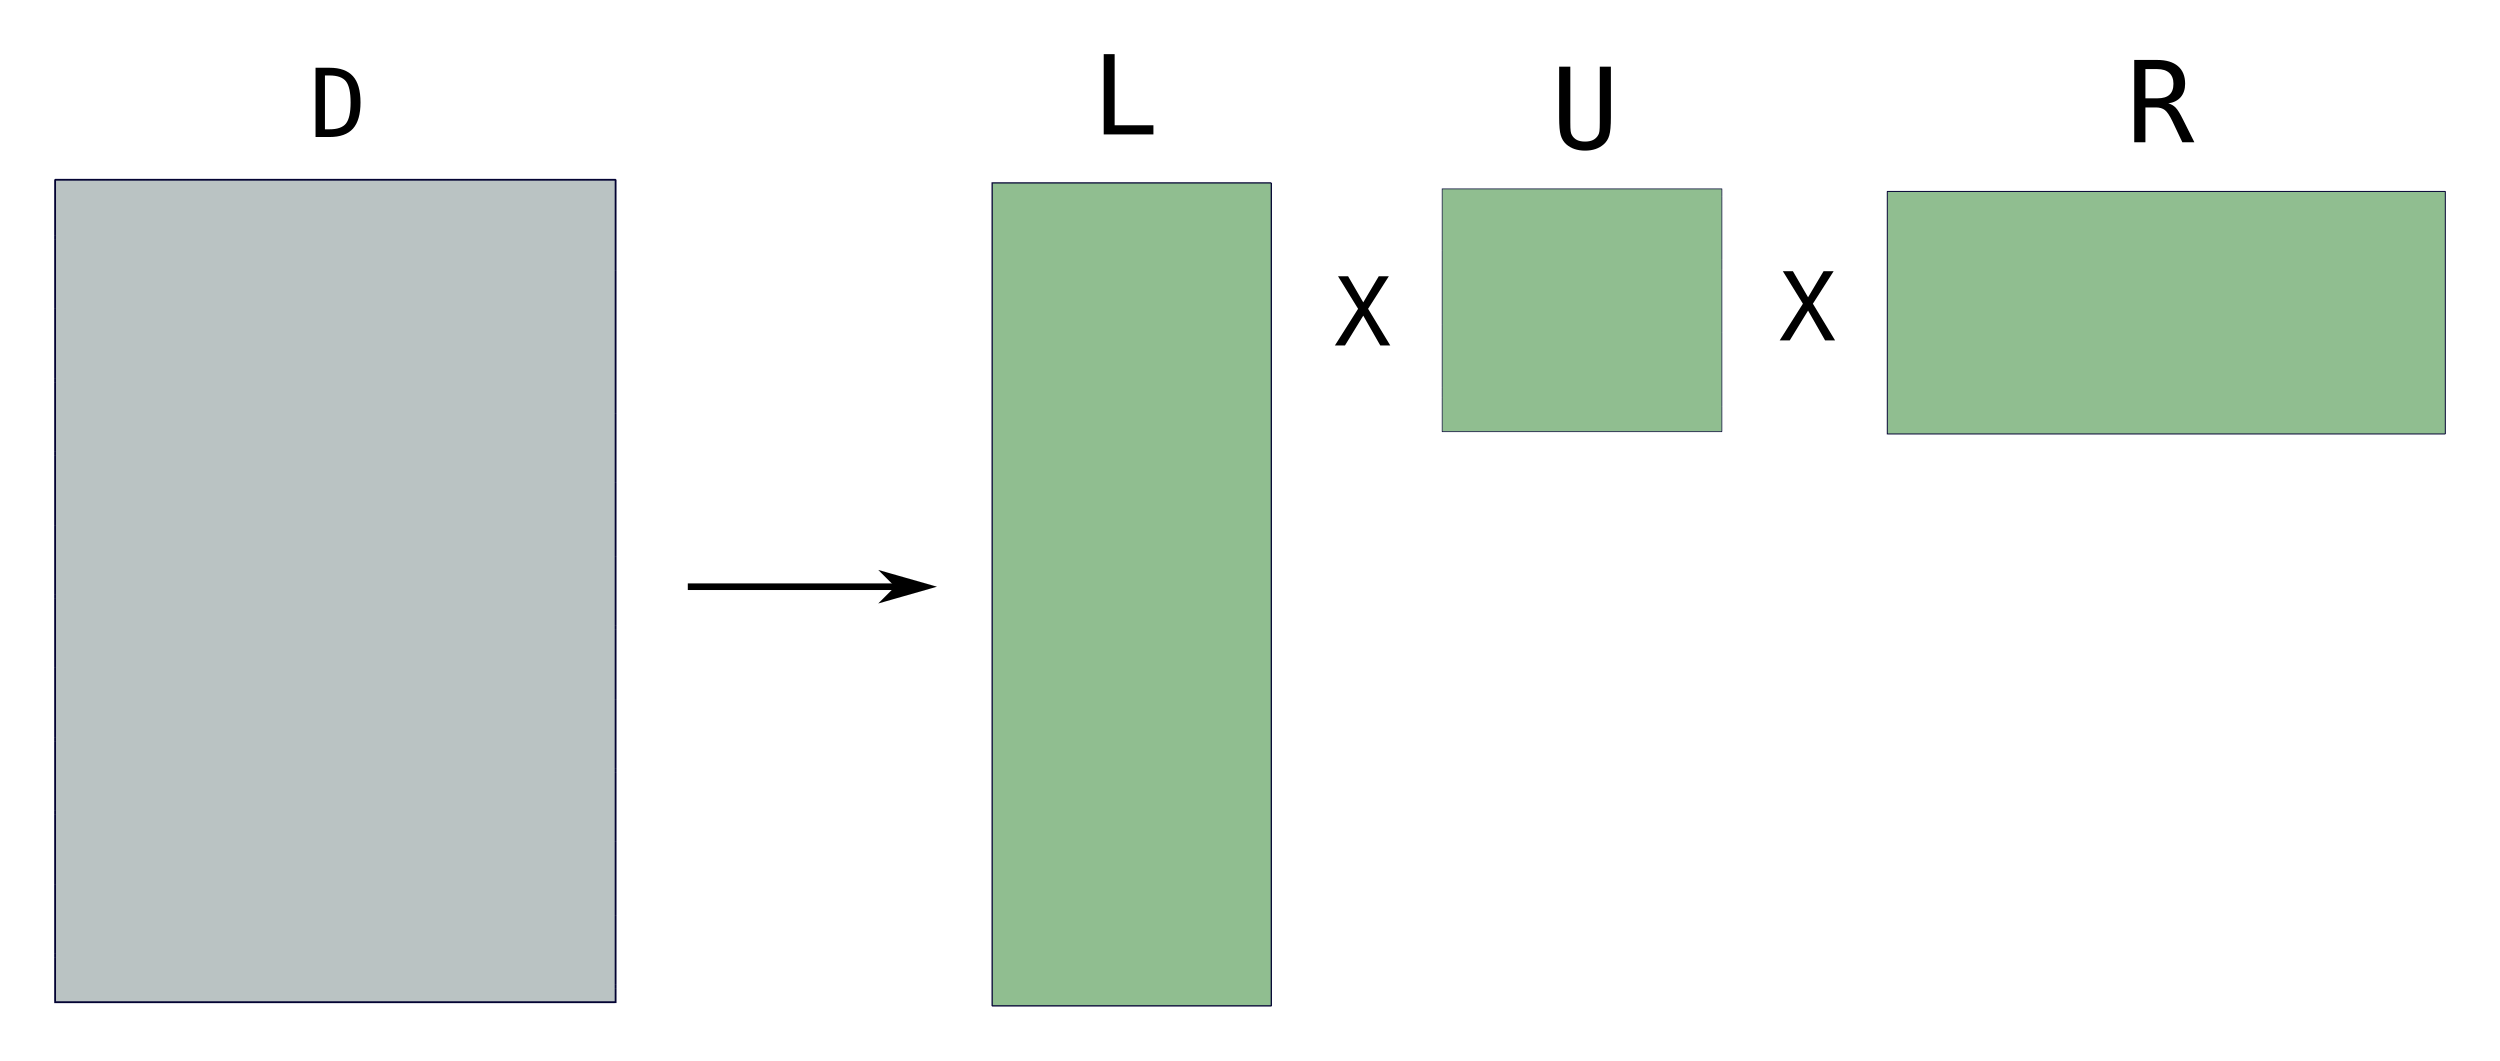
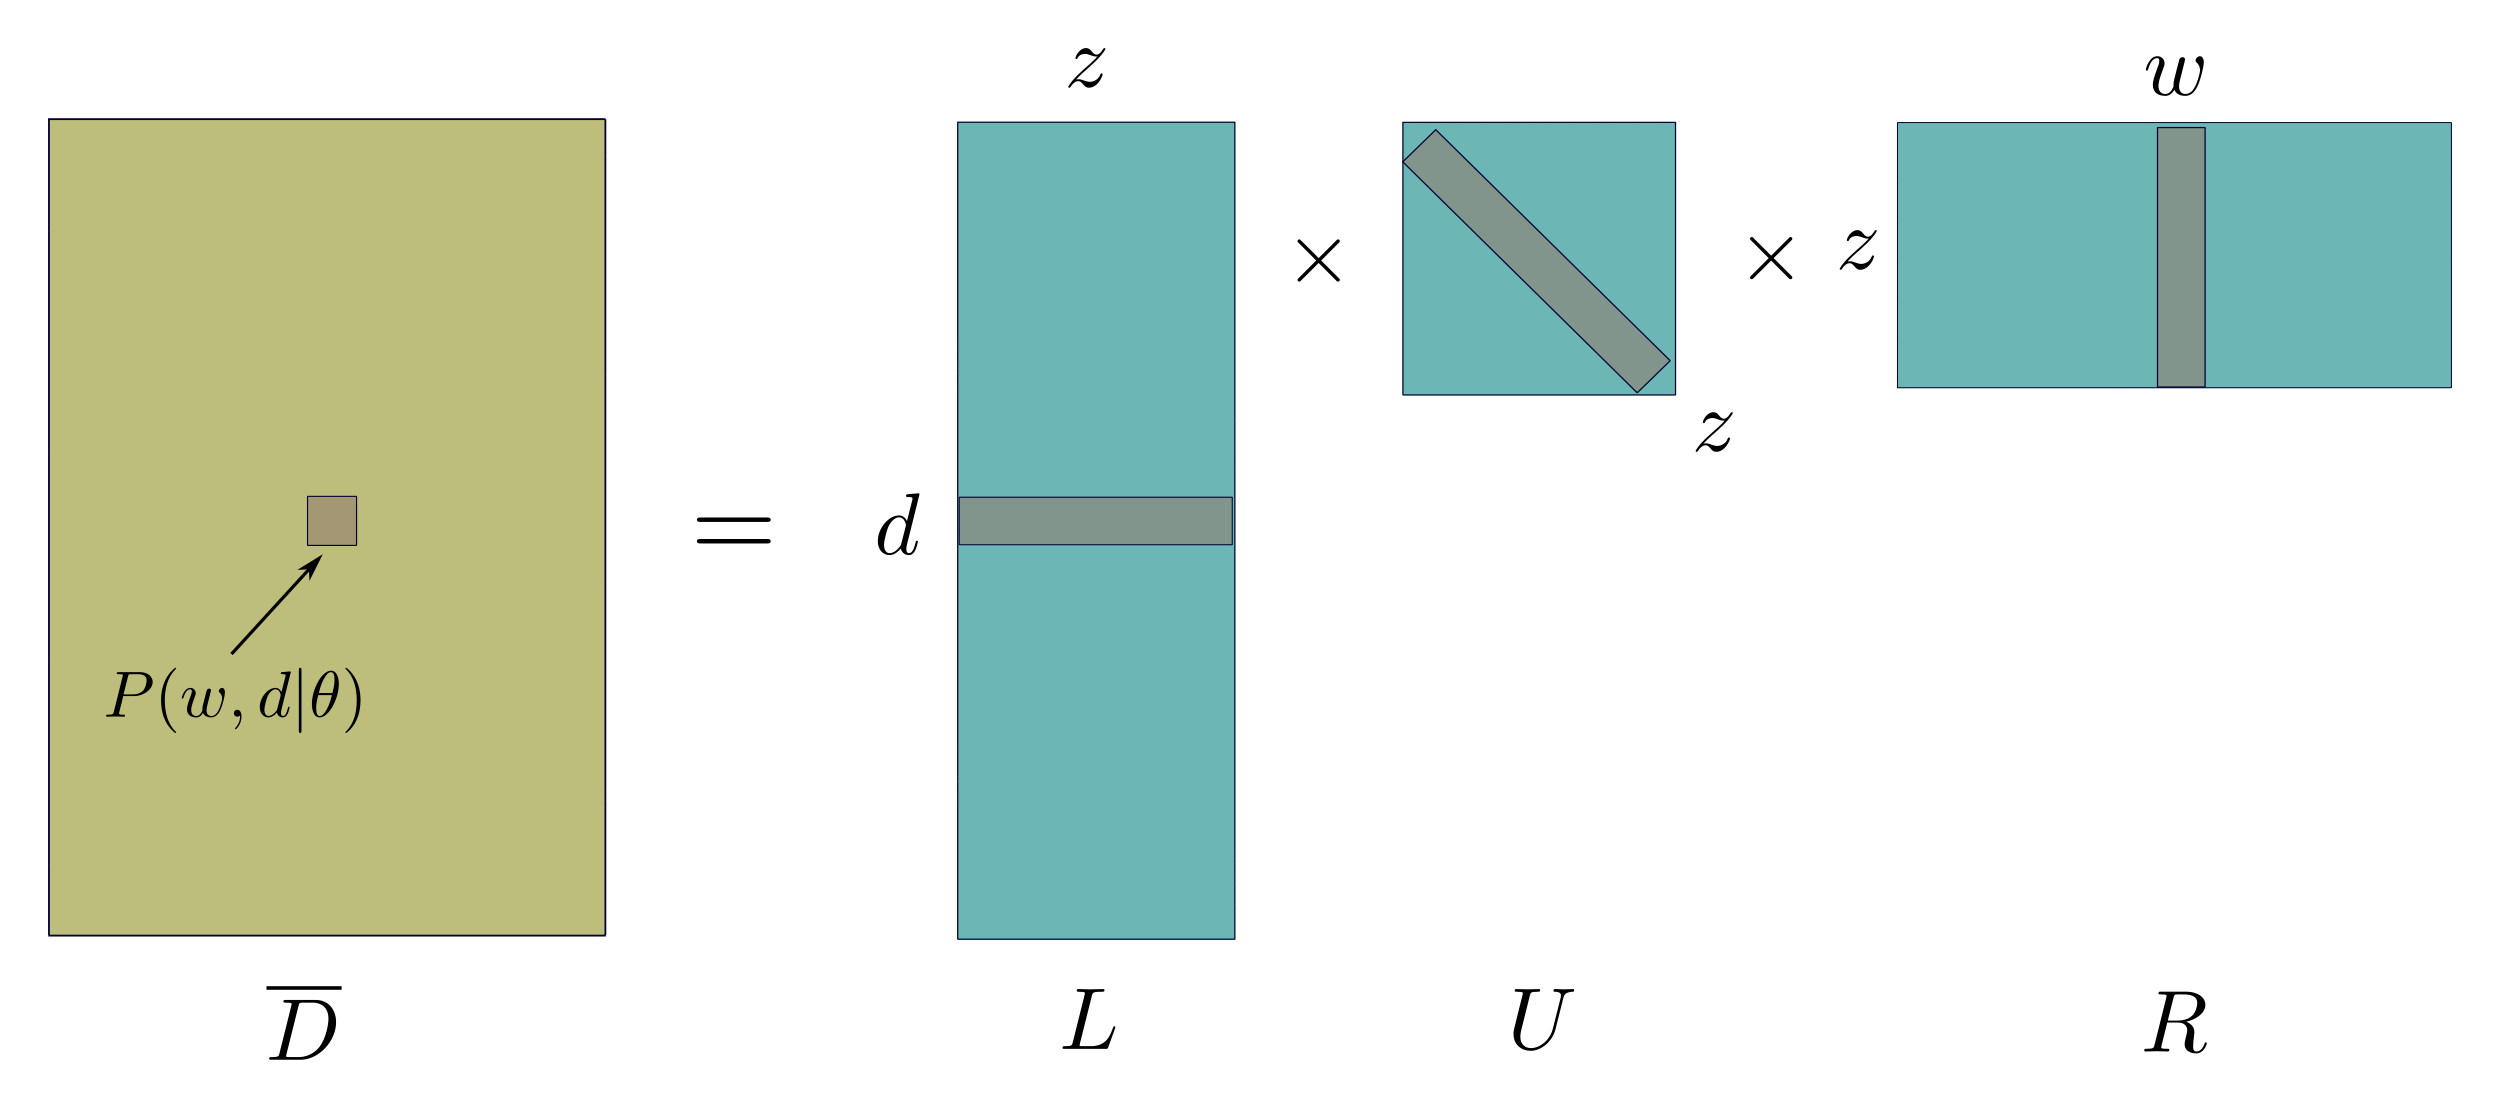
- <svg xmlns="http://www.w3.org/2000/svg" width="461.338" height="195.736" id="svg4310" version="1.1">
+ <svg xmlns="http://www.w3.org/2000/svg" width="520.898" height="230.827" id="svg4310" version="1.1">
  <defs id="defs4312">
    <marker orient="auto" refY="0" refX="0" id="Arrow1Mend" style="overflow:visible">
      <path id="path5077" d="M 0,0 5,-5 -12.5,0 5,5 0,0 z" style="fill-rule:evenodd;stroke:#000000;stroke-width:1pt" transform="matrix(-0.4,0,0,-0.4,-4,0)" />
    </marker>
  </defs>
-   <g id="layer1" transform="translate(277.9286,-332.6405)">
-     <rect style="fill:#7a8b8b;fill-opacity:0.514;stroke:#030333;stroke-width:0.338;stroke-linecap:square;stroke-linejoin:bevel;stroke-miterlimit:4;stroke-opacity:1;stroke-dasharray:0.338, 0.338;stroke-dashoffset:0" id="rect4318" width="103.431" height="151.764" x="-267.759" y="365.817" />
-     <rect style="fill:#3e8e3e;fill-opacity:0.573;stroke:#030333;stroke-width:0.239;stroke-linecap:square;stroke-linejoin:bevel;stroke-miterlimit:4;stroke-opacity:1;stroke-dasharray:0.239, 0.239;stroke-dashoffset:0" id="rect4318-8" width="51.514" height="151.863" x="-94.84" y="366.394" />
-     <rect style="fill:#3e8e3e;fill-opacity:0.573;stroke:#030333;stroke-width:0.13;stroke-linecap:square;stroke-linejoin:bevel;stroke-miterlimit:4;stroke-opacity:1;stroke-dasharray:0.13, 0.13;stroke-dashoffset:0" id="rect4318-8-9" width="51.623" height="44.805" x="-11.8" y="367.5" />
-     <rect style="fill:#3e8e3e;fill-opacity:0.573;stroke:#030333;stroke-width:0.183;stroke-linecap:square;stroke-linejoin:bevel;stroke-miterlimit:4;stroke-opacity:1;stroke-dasharray:0.183, 0.183;stroke-dashoffset:0" id="rect4318-8-9-2" width="102.975" height="44.752" x="70.343" y="367.966" />
-     <path style="fill:none;stroke:#000000;stroke-width:1.221px;stroke-linecap:butt;stroke-linejoin:miter;stroke-opacity:1;marker-end:url(#Arrow1Mend)" d="m -151.005,440.909 43.582,0" id="path4374" />
-     <text xml:space="preserve" style="font-size:17.527px;font-style:normal;font-variant:normal;font-weight:normal;font-stretch:normal;text-align:start;line-height:125%;letter-spacing:0px;word-spacing:0px;writing-mode:lr-tb;text-anchor:start;fill:#000000;fill-opacity:1;stroke:none;font-family:DejaVu Sans Mono;-inkscape-font-specification:DejaVu Sans Mono" x="-220.872" y="357.924" id="text5562">
-       <tspan x="-220.872" y="357.924" id="tspan5564">
-         <tspan x="-220.872" y="357.924" id="tspan5566">D</tspan>
-       </tspan>
-     </text>
-     <text xml:space="preserve" style="font-size:20.31px;font-style:normal;font-variant:normal;font-weight:normal;font-stretch:normal;text-align:start;line-height:125%;letter-spacing:0px;word-spacing:0px;writing-mode:lr-tb;text-anchor:start;fill:#000000;fill-opacity:1;stroke:none;font-family:DejaVu Sans Mono;-inkscape-font-specification:DejaVu Sans Mono" x="-76.38" y="357.447" id="text5562-3">
-       <tspan x="-76.38" y="357.447" id="tspan5564-0">L</tspan>
-     </text>
-     <text xml:space="preserve" style="font-size:20.857px;font-style:normal;font-variant:normal;font-weight:normal;font-stretch:normal;text-align:start;line-height:125%;letter-spacing:0px;word-spacing:0px;writing-mode:lr-tb;text-anchor:start;fill:#000000;fill-opacity:1;stroke:none;font-family:DejaVu Sans Mono;-inkscape-font-specification:DejaVu Sans Mono" x="8.291" y="360.142" id="text5562-3-2">
-       <tspan x="8.291" y="360.142" id="tspan5564-0-7">U</tspan>
-     </text>
-     <text xml:space="preserve" style="font-size:20.826px;font-style:normal;font-variant:normal;font-weight:normal;font-stretch:normal;text-align:start;line-height:125%;letter-spacing:0px;word-spacing:0px;writing-mode:lr-tb;text-anchor:start;fill:#000000;fill-opacity:1;stroke:none;font-family:DejaVu Sans Mono;-inkscape-font-specification:DejaVu Sans Mono" x="114.462" y="358.891" id="text5562-3-2-6">
-       <tspan x="114.462" y="358.891" id="tspan5564-0-7-2">R</tspan>
-     </text>
-     <text xml:space="preserve" style="font-size:17.517px;font-style:normal;font-variant:normal;font-weight:normal;font-stretch:normal;text-align:start;line-height:125%;letter-spacing:0px;word-spacing:0px;writing-mode:lr-tb;text-anchor:start;fill:#000000;fill-opacity:1;stroke:none;font-family:DejaVu Sans Mono;-inkscape-font-specification:DejaVu Sans Mono" x="-31.749" y="396.39" id="text5732">
-       <tspan x="-31.749" y="396.39" id="tspan5734">
-         <tspan x="-31.749" y="396.39" id="tspan5736">X</tspan>
-       </tspan>
-     </text>
-     <text xml:space="preserve" style="font-size:17.517px;font-style:normal;font-variant:normal;font-weight:normal;font-stretch:normal;text-align:start;line-height:125%;letter-spacing:0px;word-spacing:0px;writing-mode:lr-tb;text-anchor:start;fill:#000000;fill-opacity:1;stroke:none;font-family:DejaVu Sans Mono;-inkscape-font-specification:DejaVu Sans Mono" x="50.331" y="395.453" id="text5738">
-       <tspan x="50.331" y="395.453" id="tspan5740">
-         <tspan x="50.331" y="395.453" id="tspan5742">X</tspan>
-       </tspan>
-     </text>
+   <g id="layer1" transform="translate(273.9382,-342.5931)">
+     <g id="g6150" transform="matrix(1.078288,0,0,1.078288,20.66236,-27.60486)">
+       <flowRoot transform="translate(-277.9286,332.6405)" style="font-size:19.287px;font-style:normal;font-variant:normal;font-weight:normal;font-stretch:normal;text-align:start;line-height:125%;letter-spacing:0px;word-spacing:0px;writing-mode:lr-tb;text-anchor:start;fill:#000000;fill-opacity:1;stroke:none;font-family:DejaVu Sans Mono;-inkscape-font-specification:DejaVu Sans Mono" id="flowRoot4299" xml:space="preserve">
+         <flowRegion id="flowRegion4301">
+           <rect y="168.462" x="-76.772" height="27.274" width="116.673" id="rect4303" />
+         </flowRegion>
+         <flowPara id="flowPara4305" />
+       </flowRoot>
+       <flowRoot transform="translate(-277.9286,332.6405)" style="font-size:19.287px;font-style:normal;font-variant:normal;font-weight:normal;font-stretch:normal;text-align:start;line-height:125%;letter-spacing:0px;word-spacing:0px;writing-mode:lr-tb;text-anchor:start;fill:#000000;fill-opacity:1;stroke:none;font-family:DejaVu Sans Mono;-inkscape-font-specification:DejaVu Sans Mono" id="flowRoot4307" xml:space="preserve">
+         <flowRegion id="flowRegion4309">
+           <rect y="214.929" x="116.673" height="25.759" width="31.82" id="rect4311" />
+         </flowRegion>
+         <flowPara id="flowPara4313" />
+       </flowRoot>
+       <flowRoot transform="translate(-277.9286,332.6405)" style="font-size:19.287px;font-style:normal;font-variant:normal;font-weight:normal;font-stretch:normal;text-align:start;line-height:125%;letter-spacing:0px;word-spacing:0px;writing-mode:lr-tb;text-anchor:start;fill:#000000;fill-opacity:1;stroke:none;font-family:DejaVu Sans Mono;-inkscape-font-specification:DejaVu Sans Mono" id="flowRoot4323" xml:space="preserve">
+         <flowRegion id="flowRegion4325">
+           <rect y="215.939" x="124.249" height="21.213" width="47.477" id="rect4327" />
+         </flowRegion>
+         <flowPara id="flowPara4329">w</flowPara>
+       </flowRoot>
+       <rect y="366.34" x="-263.753" height="157.768" width="107.523" id="rect4318" style="fill:#808000;fill-opacity:0.514;stroke:#030333;stroke-width:0.352;stroke-linecap:square;stroke-linejoin:bevel;stroke-miterlimit:4;stroke-opacity:1;stroke-dasharray:0.352, 0.352;stroke-dashoffset:0" />
+       <rect y="366.939" x="-88.151" height="157.871" width="53.552" id="rect4318-8" style="fill:#008080;fill-opacity:0.573;stroke:#030333;stroke-width:0.248;stroke-linecap:square;stroke-linejoin:bevel;stroke-miterlimit:4;stroke-opacity:1;stroke-dasharray:0.248, 0.248;stroke-dashoffset:0" />
+       <rect y="367.003" x="93.443" height="51.238" width="107.039" id="rect4318-8-9-2" style="fill:#008080;fill-opacity:0.573;stroke:#030333;stroke-width:0.2;stroke-linecap:square;stroke-linejoin:bevel;stroke-miterlimit:4;stroke-opacity:1;stroke-dasharray:0.2, 0.2;stroke-dashoffset:0" />
+       <rect y="366.962" x="-2.126" height="52.68" width="52.68" id="rect3091" style="fill:#008080;fill-opacity:0.573;stroke:#030333;stroke-width:0.248;stroke-linecap:square;stroke-linejoin:bevel;stroke-miterlimit:4;stroke-opacity:1;stroke-dasharray:0.248, 0.248;stroke-dashoffset:0" />
+       <rect y="439.233" x="-213.786" height="9.475" width="9.475" id="rect3877" style="fill:#917c6f;fill-opacity:0.573;stroke:#030333;stroke-width:0.224;stroke-linecap:square;stroke-linejoin:bevel;stroke-miterlimit:4;stroke-opacity:1;stroke-dasharray:0.224, 0.224;stroke-dashoffset:0" />
+       <rect y="439.402" x="-87.861" height="9.179" width="52.759" id="rect3877-8" style="fill:#917c6f;fill-opacity:0.573;stroke:#030333;stroke-width:0.209;stroke-linecap:square;stroke-linejoin:bevel;stroke-miterlimit:4;stroke-opacity:1;stroke-dasharray:0.209, 0.209;stroke-dashoffset:0" />
+       <rect y="367.967" x="143.689" height="50.146" width="9.192" id="rect3877-2" style="fill:#917c6f;fill-opacity:0.573;stroke:#030333;stroke-width:0.249;stroke-linecap:square;stroke-linejoin:bevel;stroke-miterlimit:4;stroke-opacity:1;stroke-dasharray:0.249, 0.249;stroke-dashoffset:0" />
+       <rect transform="matrix(0.7123619,0.7018123,-0.716348,0.6977432,0,0)" y="259.514" x="266.897" height="8.9" width="63.594" id="rect3877-8-4" style="fill:#917c6f;fill-opacity:0.573;stroke:#030333;stroke-width:0.251;stroke-linecap:square;stroke-linejoin:bevel;stroke-miterlimit:4;stroke-opacity:1;stroke-dasharray:0.251, 0.251;stroke-dashoffset:0" />
+       <path id="path3933" d="m -228.475,469.698 16.802,-18.377" style="fill:none;stroke:#000000;stroke-width:0.624;stroke-linecap:butt;stroke-linejoin:miter;stroke-miterlimit:4;stroke-opacity:1;stroke-dasharray:none;marker-mid:none;marker-end:url(#Arrow1Mend)" />
+       <g id="g4448" transform="matrix(0.7741007,0,0,0.7741007,-324.1857,313.5422)">
+         <g word-spacing="normal" letter-spacing="normal" font-size-adjust="none" font-stretch="normal" font-weight="normal" font-variant="normal" font-style="normal" stroke-miterlimit="10.433" xml:space="preserve" transform="matrix(0.3268409,0,0,-0.3268409,-57.19716,350.1328)" id="content" style="font-style:normal;font-variant:normal;font-weight:normal;font-stretch:normal;letter-spacing:normal;word-spacing:normal;text-anchor:start;fill:none;stroke:#000000;stroke-linecap:butt;stroke-linejoin:miter;stroke-miterlimit:10.433;stroke-opacity:1;stroke-dasharray:none;stroke-dashoffset:0">
+           <path id="path4451" d="m 470.61,421.95 0.21,1.28 3.39,13.56 c 0.43,1.74 0.54,1.89 2.68,1.89 h 4.79 c 4.14,0 6.78,-1.34 6.78,-4.78 0,-1.95 -1,-6.23 -2.94,-8.03 -2.5,-2.23 -5.48,-2.64 -7.69,-2.64 h -7.01 l -0.21,-1.28 h 8.47 c 7.08,0 14,5.17 14,10.75 0,3.84 -3.28,7.53 -9.81,7.53 h -16.14 c -0.95,0 -1.5,0 -1.5,-0.95 0,-0.6 0.45,-0.6 1.45,-0.6 0.64,0 1.55,-0.04 2.14,-0.09 0.8,-0.11 1.1,-0.25 1.1,-0.8 0,-0.2 -0.05,-0.36 -0.21,-0.95 l -6.67,-26.75 c -0.5,-1.95 -0.59,-2.34 -4.53,-2.34 -0.84,0 -1.39,0 -1.39,-0.96 0,-0.59 0.59,-0.59 0.73,-0.59 1.41,0 4.94,0.16 6.33,0.16 1.05,0 2.14,-0.07 3.19,-0.07 1.11,0 2.2,-0.09 3.25,-0.09 0.34,0 0.98,0 0.98,1 0,0.55 -0.43,0.55 -1.39,0.55 -1.84,0 -3.23,0 -3.23,0.89 0,0.29 0.09,0.54 0.14,0.84 z" style="fill:#000000;stroke-width:0" />
+           <path id="path4453" d="m 511,394.25 0,0.02 0,0.03 0,0.01 0,0.02 0,0.01 -0.01,0.02 0,0.01 -0.01,0.02 -0.01,0.02 -0.01,0.02 -0.01,0.02 -0.02,0.03 -0.01,0.02 -0.02,0.03 -0.02,0.03 -0.03,0.03 -0.02,0.03 -0.03,0.04 -0.02,0.02 -0.01,0.02 -0.02,0.02 -0.02,0.02 -0.02,0.02 -0.02,0.03 -0.02,0.02 -0.02,0.02 -0.02,0.03 -0.03,0.02 -0.02,0.03 -0.03,0.03 -0.03,0.03 -0.02,0.03 -0.03,0.03 -0.03,0.03 -0.03,0.03 -0.03,0.03 -0.04,0.04 -0.03,0.03 -0.04,0.04 -0.03,0.03 -0.04,0.04 -0.04,0.04 c -6.22,6.28 -7.81,15.69 -7.81,23.31 0,8.67 1.89,17.35 8.01,23.56 0.64,0.61 0.64,0.71 0.64,0.86 0,0.35 -0.18,0.49 -0.48,0.49 -0.5,0 -4.98,-3.38 -7.92,-9.7 -2.55,-5.49 -3.14,-11.02 -3.14,-15.21 0,-3.89 0.54,-9.9 3.28,-15.54 2.98,-6.13 7.28,-9.36 7.78,-9.36 0.3,0 0.48,0.14 0.48,0.5 z" style="fill:#000000;stroke-width:0" />
+           <path id="path4455" d="m 536.85,423.09 0.03,0.1 0.02,0.11 0.03,0.12 0.03,0.11 0.02,0.12 0.03,0.12 0.06,0.25 0.07,0.25 0.06,0.25 0.06,0.24 0.06,0.25 0.03,0.11 0.03,0.12 0.02,0.11 0.03,0.11 0.03,0.1 0.02,0.1 0.02,0.1 0.02,0.09 0.02,0.08 0.01,0.08 0.02,0.07 0.01,0.06 0.01,0.06 0.01,0.05 0,0.04 0,0.03 c 0,0.91 -0.7,1.35 -1.45,1.35 -0.6,0 -1.49,-0.39 -1.83,-1.39 -0.16,-0.35 -2.5,-9.86 -2.84,-11.16 -0.36,-1.5 -0.46,-2.39 -0.46,-3.3 0,-0.54 0,-0.64 0.05,-0.89 -1.14,-2.64 -2.64,-4.18 -4.58,-4.18 -3.98,0 -3.98,3.68 -3.98,4.53 0,1.59 0.25,3.54 2.59,9.67 0.55,1.48 0.85,2.19 0.85,3.19 0,2.23 -1.65,4.07 -4.1,4.07 -4.73,0 -6.58,-7.21 -6.58,-7.67 0,-0.5 0.5,-0.5 0.61,-0.5 0.5,0 0.55,0.11 0.8,0.91 1.34,4.62 3.28,6.17 5.03,6.17 0.44,0 1.25,-0.05 1.25,-1.64 0,-1.25 -0.56,-2.64 -0.91,-3.48 -2.18,-5.88 -2.78,-8.18 -2.78,-10.07 0,-4.53 3.33,-6.28 7.07,-6.28 0.86,0 3.18,0 5.18,3.49 1.3,-3.19 4.74,-3.49 6.24,-3.49 3.73,0 5.92,3.14 7.22,6.13 1.68,3.89 3.28,10.56 3.28,12.95 0,2.75 -1.35,3.48 -2.19,3.48 -1.25,0 -2.48,-1.29 -2.48,-2.39 0,-0.64 0.29,-0.93 0.73,-1.34 0.55,-0.55 1.8,-1.84 1.8,-4.23 0,-1.69 -1.44,-6.58 -2.74,-9.11 -1.29,-2.64 -3.04,-4.39 -5.48,-4.39 -2.35,0 -3.69,1.5 -3.69,4.32 0,1.41 0.34,2.96 0.55,3.64 z" style="fill:#000000;stroke-width:0" />
+           <path id="path4457" d="m 560.9,406.25 0,0.3 -0.01,0.3 -0.02,0.29 -0.02,0.28 -0.04,0.27 -0.03,0.26 -0.05,0.26 -0.05,0.24 -0.06,0.24 -0.06,0.23 -0.07,0.22 -0.08,0.21 -0.08,0.2 -0.09,0.19 -0.1,0.19 -0.1,0.17 -0.11,0.16 -0.11,0.16 -0.12,0.14 -0.12,0.13 -0.13,0.13 -0.13,0.11 -0.14,0.1 -0.14,0.1 -0.15,0.08 -0.16,0.07 -0.15,0.06 -0.17,0.05 -0.17,0.04 -0.17,0.03 -0.17,0.01 -0.18,0.01 c -1.65,0 -2.65,-1.25 -2.65,-2.64 0,-1.34 1,-2.64 2.65,-2.64 0.59,0 1.25,0.2 1.75,0.64 0.13,0.11 0.2,0.16 0.25,0.16 0.04,0 0.09,-0.05 0.09,-0.75 0,-3.69 -1.74,-6.68 -3.39,-8.32 -0.55,-0.54 -0.55,-0.65 -0.55,-0.79 0,-0.36 0.25,-0.55 0.5,-0.55 0.55,0 4.53,3.83 4.53,9.66 z" style="fill:#000000;stroke-width:0" />
+           <path id="path4459" d="m 598.57,440.23 0,0 0,0.01 0,0 0,0.01 0,0.02 0,0.01 0,0.02 -0.01,0.02 0,0.02 0,0.02 -0.01,0.02 -0.01,0.02 0,0.02 -0.01,0.03 -0.01,0.02 -0.02,0.03 -0.01,0.02 -0.02,0.03 -0.01,0.02 -0.02,0.02 -0.03,0.03 -0.01,0.01 -0.01,0.01 -0.01,0.01 -0.02,0.01 -0.01,0.01 -0.02,0.01 -0.01,0.01 -0.02,0.01 -0.02,0.01 -0.02,0.01 -0.01,0 -0.02,0.01 -0.02,0.01 -0.02,0 -0.03,0.01 -0.02,0.01 -0.02,0 -0.03,0 -0.02,0.01 -0.03,0 -0.02,0 -0.03,0.01 -0.03,0 -0.03,0 c -0.75,0 -5.48,-0.46 -6.33,-0.55 -0.4,-0.05 -0.7,-0.3 -0.7,-0.95 0,-0.6 0.45,-0.6 1.2,-0.6 2.39,0 2.49,-0.34 2.49,-0.84 l -0.14,-1 -3,-11.81 c -0.9,1.84 -2.35,3.18 -4.58,3.18 l 0.04,-1.09 c 3.24,0 3.94,-4.08 3.94,-4.37 0,-0.32 -0.09,-0.61 -0.14,-0.86 l -2.5,-9.77 c -0.25,-0.89 -0.25,-0.98 -1,-1.84 -2.19,-2.74 -4.23,-3.53 -5.62,-3.53 -2.49,0 -3.19,2.73 -3.19,4.68 0,2.49 1.59,8.61 2.73,10.91 1.55,2.94 3.8,4.78 5.78,4.78 l -0.04,1.09 c -5.83,0 -12,-7.31 -12,-14.59 0,-4.69 2.73,-7.97 6.62,-7.97 0.99,0 3.49,0.21 6.47,3.74 0.41,-2.1 2.14,-3.74 4.53,-3.74 1.75,0 2.89,1.14 3.69,2.74 0.84,1.79 1.5,4.84 1.5,4.93 0,0.5 -0.45,0.5 -0.59,0.5 -0.5,0 -0.55,-0.2 -0.71,-0.9 -0.84,-3.24 -1.75,-6.17 -3.78,-6.17 -1.34,0 -1.5,1.29 -1.5,2.29 0,1.19 0.1,1.55 0.3,2.39 z" style="fill:#000000;stroke-width:0" />
+           <path id="path4461" d="m 606.71,441.78 0,0.16 0,0.17 -0.01,0.16 0,0.08 -0.01,0.08 -0.01,0.08 0,0.08 -0.01,0.07 -0.02,0.07 -0.01,0.07 -0.02,0.07 -0.02,0.07 -0.02,0.06 -0.02,0.06 -0.03,0.06 -0.03,0.06 -0.04,0.05 -0.04,0.05 -0.04,0.05 -0.04,0.04 -0.05,0.04 -0.03,0.01 -0.03,0.02 -0.03,0.02 -0.03,0.01 -0.03,0.01 -0.03,0.02 -0.04,0.01 -0.03,0.01 -0.04,0.01 -0.04,0.01 -0.04,0 -0.04,0.01 -0.04,0 -0.04,0.01 -0.05,0 -0.04,0 c -1,0 -1,-0.89 -1,-1.78 v -46.24 c 0,-0.9 0,-1.79 1,-1.79 1,0 1,0.89 1,1.79 z" style="fill:#000000;stroke-width:0" />
+           <path id="path4463" d="m 635.25,431.11 0,0.31 -0.01,0.34 -0.01,0.36 -0.02,0.37 -0.03,0.39 -0.04,0.39 -0.05,0.41 -0.06,0.41 -0.06,0.42 -0.08,0.43 -0.09,0.42 -0.1,0.43 -0.11,0.42 -0.13,0.42 -0.14,0.41 -0.15,0.41 -0.17,0.4 -0.19,0.38 -0.2,0.37 -0.22,0.36 -0.23,0.34 -0.25,0.32 -0.27,0.3 -0.29,0.27 -0.31,0.25 -0.16,0.12 -0.17,0.1 -0.17,0.1 -0.18,0.1 -0.19,0.08 -0.18,0.08 -0.2,0.07 -0.2,0.06 -0.2,0.05 -0.22,0.05 -0.21,0.03 -0.23,0.02 -0.22,0.02 -0.24,0 -0.05,-1.09 c 2.44,0 2.74,-3.19 2.74,-6.03 0,-2.44 -0.39,-4.99 -1.6,-9.92 h -10.4 c 0.84,3.2 1.84,7.18 3.82,10.72 1.37,2.43 3.19,5.23 5.44,5.23 l 0.05,1.09 c -6.92,0 -14.59,-14.04 -14.59,-25.45 0,-4.69 1.43,-10.22 5.98,-10.22 v 1.1 c -1.66,0 -2.7,1.45 -2.7,6.07 0,2.1 0.29,4.99 1.59,9.86 h 10.38 c -0.55,-2.28 -1.6,-6.51 -3.5,-10.11 -1.74,-3.39 -3.63,-5.82 -5.77,-5.82 v -1.1 c 7.02,0 14.59,14.3 14.59,25.46 z" style="fill:#000000;stroke-width:0" />
+           <path id="path4465" d="m 651.81,418.65 0,0.37 0,0.39 -0.01,0.39 -0.02,0.41 -0.04,0.84 -0.06,0.88 -0.08,0.92 -0.1,0.95 -0.14,0.97 -0.16,1.01 -0.2,1.02 -0.23,1.03 -0.27,1.05 -0.3,1.06 -0.35,1.07 -0.39,1.07 -0.22,0.53 -0.22,0.53 -0.24,0.53 -0.25,0.53 c -2.98,6.12 -7.26,9.36 -7.76,9.36 -0.3,0 -0.5,-0.19 -0.5,-0.49 0,-0.15 0,-0.25 0.93,-1.15 4.89,-4.92 7.74,-12.85 7.74,-23.27 0,-8.51 -1.85,-17.28 -8.03,-23.56 -0.64,-0.59 -0.64,-0.7 -0.64,-0.84 0,-0.3 0.2,-0.5 0.5,-0.5 0.5,0 4.96,3.39 7.92,9.71 2.53,5.47 3.12,11 3.12,15.19 z" style="fill:#000000;stroke-width:0" />
+         </g>
+       </g>
+       <g transform="matrix(1.039562,0,0,1.039562,-199.5817,224.4265)" id="g4609">
+         <g style="font-style:normal;font-variant:normal;font-weight:normal;font-stretch:normal;letter-spacing:normal;word-spacing:normal;text-anchor:start;fill:none;stroke:#000000;stroke-linecap:butt;stroke-linejoin:miter;stroke-miterlimit:10.433;stroke-opacity:1;stroke-dasharray:none;stroke-dashoffset:0" id="g4611" transform="matrix(0.3268409,0,0,-0.3268409,-57.19716,350.1328)" xml:space="preserve" stroke-miterlimit="10.433" font-style="normal" font-variant="normal" font-weight="normal" font-stretch="normal" font-size-adjust="none" letter-spacing="normal" word-spacing="normal">
+           <path style="fill:#000000;stroke-width:0" d="m 481.22,440.23 0,0 0,0.01 0,0 0,0.01 0,0.02 0,0.01 0,0.02 0,0.02 -0.01,0.02 0,0.02 -0.01,0.02 0,0.02 -0.01,0.02 -0.01,0.03 -0.01,0.02 -0.01,0.03 -0.02,0.02 -0.01,0.03 -0.02,0.02 -0.02,0.02 -0.02,0.03 -0.02,0.01 -0.01,0.01 -0.01,0.01 -0.02,0.01 -0.01,0.01 -0.02,0.01 -0.01,0.01 -0.02,0.01 -0.01,0.01 -0.02,0.01 -0.02,0 -0.02,0.01 -0.02,0.01 -0.02,0 -0.02,0.01 -0.03,0.01 -0.02,0 -0.02,0 -0.03,0.01 -0.03,0 -0.02,0 -0.03,0.01 -0.03,0 -0.03,0 c -0.75,0 -5.48,-0.46 -6.33,-0.55 -0.4,-0.05 -0.7,-0.3 -0.7,-0.95 0,-0.6 0.45,-0.6 1.2,-0.6 2.39,0 2.49,-0.34 2.49,-0.84 l -0.14,-1 -3,-11.81 c -0.89,1.84 -2.35,3.18 -4.58,3.18 l 0.05,-1.09 c 3.23,0 3.93,-4.08 3.93,-4.37 0,-0.32 -0.09,-0.61 -0.14,-0.86 l -2.5,-9.77 c -0.25,-0.89 -0.25,-0.98 -1,-1.84 -2.18,-2.74 -4.23,-3.53 -5.62,-3.53 -2.49,0 -3.19,2.73 -3.19,4.68 0,2.49 1.59,8.61 2.74,10.91 1.54,2.94 3.79,4.78 5.78,4.78 l -0.05,1.09 c -5.83,0 -12,-7.31 -12,-14.59 0,-4.69 2.73,-7.97 6.62,-7.97 0.99,0 3.49,0.21 6.47,3.74 0.41,-2.1 2.14,-3.74 4.53,-3.74 1.75,0 2.9,1.14 3.69,2.74 0.85,1.79 1.5,4.84 1.5,4.93 0,0.5 -0.45,0.5 -0.59,0.5 -0.5,0 -0.55,-0.2 -0.7,-0.9 -0.85,-3.24 -1.75,-6.17 -3.79,-6.17 -1.34,0 -1.5,1.29 -1.5,2.29 0,1.19 0.1,1.55 0.3,2.39 z" id="path4613" />
+         </g>
+       </g>
+       <g id="g4761" transform="matrix(1.039562,0,0,1.039562,-162.8276,134.1165)">
+         <g word-spacing="normal" letter-spacing="normal" font-size-adjust="none" font-stretch="normal" font-weight="normal" font-variant="normal" font-style="normal" stroke-miterlimit="10.433" xml:space="preserve" transform="matrix(0.3268409,0,0,-0.3268409,-57.19716,350.1328)" id="g4763" style="font-style:normal;font-variant:normal;font-weight:normal;font-stretch:normal;letter-spacing:normal;word-spacing:normal;text-anchor:start;fill:none;stroke:#000000;stroke-linecap:butt;stroke-linejoin:miter;stroke-miterlimit:10.433;stroke-opacity:1;stroke-dasharray:none;stroke-dashoffset:0">
+           <path id="path4765" d="m 462.14,410.34 0.25,0.27 0.24,0.25 0.24,0.25 0.23,0.24 0.22,0.23 0.22,0.22 0.21,0.22 0.2,0.21 0.2,0.2 0.2,0.19 0.19,0.19 0.19,0.19 0.18,0.17 0.19,0.18 0.35,0.33 0.34,0.32 0.33,0.3 0.33,0.29 0.32,0.29 0.65,0.56 0.33,0.29 0.33,0.28 c 0,0.05 3.08,2.69 4.88,4.49 4.73,4.64 5.83,7.03 5.83,7.21 0,0.5 -0.46,0.5 -0.55,0.5 -0.35,0 -0.5,-0.09 -0.75,-0.54 -1.49,-2.39 -2.53,-3.19 -3.74,-3.19 -1.2,0 -1.79,0.75 -2.54,1.59 -0.94,1.16 -1.78,2.14 -3.44,2.14 -3.73,0 -6.02,-4.62 -6.02,-5.67 0,-0.25 0.14,-0.54 0.6,-0.54 0.45,0 0.54,0.25 0.64,0.54 0.95,2.3 3.84,2.35 4.23,2.35 1.05,0 2,-0.36 3.14,-0.75 2,-0.75 2.55,-0.75 3.85,-0.75 -1.8,-2.14 -5.99,-5.74 -6.92,-6.53 l -4.49,-4.18 c -3.39,-3.34 -5.14,-6.18 -5.14,-6.53 0,-0.5 0.5,-0.5 0.59,-0.5 0.41,0 0.5,0.1 0.8,0.64 1.16,1.75 2.64,3.1 4.24,3.1 1.15,0 1.65,-0.46 2.89,-1.89 0.86,-1.05 1.75,-1.85 3.18,-1.85 4.94,0 7.83,6.33 7.83,7.67 0,0.25 -0.2,0.5 -0.59,0.5 -0.46,0 -0.55,-0.29 -0.71,-0.65 -1.14,-3.24 -4.32,-4.17 -5.98,-4.17 -0.98,0 -1.89,0.29 -2.94,0.64 -1.68,0.64 -2.43,0.84 -3.48,0.84 -0.1,0 -0.89,0 -1.35,-0.14 z" style="fill:#000000;stroke-width:0" />
+         </g>
+       </g>
+       <g id="g4761-5" transform="matrix(1.039562,0,0,1.039562,-41.60113,204.4752)">
+         <g word-spacing="normal" letter-spacing="normal" font-size-adjust="none" font-stretch="normal" font-weight="normal" font-variant="normal" font-style="normal" stroke-miterlimit="10.433" xml:space="preserve" transform="matrix(0.3268409,0,0,-0.3268409,-57.19716,350.1328)" id="g4763-8" style="font-style:normal;font-variant:normal;font-weight:normal;font-stretch:normal;letter-spacing:normal;word-spacing:normal;text-anchor:start;fill:none;stroke:#000000;stroke-linecap:butt;stroke-linejoin:miter;stroke-miterlimit:10.433;stroke-opacity:1;stroke-dasharray:none;stroke-dashoffset:0">
+           <path id="path4765-3" d="m 462.14,410.34 0.25,0.27 0.24,0.25 0.24,0.25 0.23,0.24 0.22,0.23 0.22,0.22 0.21,0.22 0.2,0.21 0.2,0.2 0.2,0.19 0.19,0.19 0.19,0.19 0.18,0.17 0.19,0.18 0.35,0.33 0.34,0.32 0.33,0.3 0.33,0.29 0.32,0.29 0.65,0.56 0.33,0.29 0.33,0.28 c 0,0.05 3.08,2.69 4.88,4.49 4.73,4.64 5.83,7.03 5.83,7.21 0,0.5 -0.46,0.5 -0.55,0.5 -0.35,0 -0.5,-0.09 -0.75,-0.54 -1.49,-2.39 -2.53,-3.19 -3.74,-3.19 -1.2,0 -1.79,0.75 -2.54,1.59 -0.94,1.16 -1.78,2.14 -3.44,2.14 -3.73,0 -6.02,-4.62 -6.02,-5.67 0,-0.25 0.14,-0.54 0.6,-0.54 0.45,0 0.54,0.25 0.64,0.54 0.95,2.3 3.84,2.35 4.23,2.35 1.05,0 2,-0.36 3.14,-0.75 2,-0.75 2.55,-0.75 3.85,-0.75 -1.8,-2.14 -5.99,-5.74 -6.92,-6.53 l -4.49,-4.18 c -3.39,-3.34 -5.14,-6.18 -5.14,-6.53 0,-0.5 0.5,-0.5 0.59,-0.5 0.41,0 0.5,0.1 0.8,0.64 1.16,1.75 2.64,3.1 4.24,3.1 1.15,0 1.65,-0.46 2.89,-1.89 0.86,-1.05 1.75,-1.85 3.18,-1.85 4.94,0 7.83,6.33 7.83,7.67 0,0.25 -0.2,0.5 -0.59,0.5 -0.46,0 -0.55,-0.29 -0.71,-0.65 -1.14,-3.24 -4.32,-4.17 -5.98,-4.17 -0.98,0 -1.89,0.29 -2.94,0.64 -1.68,0.64 -2.43,0.84 -3.48,0.84 -0.1,0 -0.89,0 -1.35,-0.14 z" style="fill:#000000;stroke-width:0" />
+         </g>
+       </g>
+       <g id="g4761-1" transform="matrix(1.039562,0,0,1.039562,-13.77305,169.2963)">
+         <g word-spacing="normal" letter-spacing="normal" font-size-adjust="none" font-stretch="normal" font-weight="normal" font-variant="normal" font-style="normal" stroke-miterlimit="10.433" xml:space="preserve" transform="matrix(0.3268409,0,0,-0.3268409,-57.19716,350.1328)" id="g4763-4" style="font-style:normal;font-variant:normal;font-weight:normal;font-stretch:normal;letter-spacing:normal;word-spacing:normal;text-anchor:start;fill:none;stroke:#000000;stroke-linecap:butt;stroke-linejoin:miter;stroke-miterlimit:10.433;stroke-opacity:1;stroke-dasharray:none;stroke-dashoffset:0">
+           <path id="path4765-6" d="m 462.14,410.34 0.25,0.27 0.24,0.25 0.24,0.25 0.23,0.24 0.22,0.23 0.22,0.22 0.21,0.22 0.2,0.21 0.2,0.2 0.2,0.19 0.19,0.19 0.19,0.19 0.18,0.17 0.19,0.18 0.35,0.33 0.34,0.32 0.33,0.3 0.33,0.29 0.32,0.29 0.65,0.56 0.33,0.29 0.33,0.28 c 0,0.05 3.08,2.69 4.88,4.49 4.73,4.64 5.83,7.03 5.83,7.21 0,0.5 -0.46,0.5 -0.55,0.5 -0.35,0 -0.5,-0.09 -0.75,-0.54 -1.49,-2.39 -2.53,-3.19 -3.74,-3.19 -1.2,0 -1.79,0.75 -2.54,1.59 -0.94,1.16 -1.78,2.14 -3.44,2.14 -3.73,0 -6.02,-4.62 -6.02,-5.67 0,-0.25 0.14,-0.54 0.6,-0.54 0.45,0 0.54,0.25 0.64,0.54 0.95,2.3 3.84,2.35 4.23,2.35 1.05,0 2,-0.36 3.14,-0.75 2,-0.75 2.55,-0.75 3.85,-0.75 -1.8,-2.14 -5.99,-5.74 -6.92,-6.53 l -4.49,-4.18 c -3.39,-3.34 -5.14,-6.18 -5.14,-6.53 0,-0.5 0.5,-0.5 0.59,-0.5 0.41,0 0.5,0.1 0.8,0.64 1.16,1.75 2.64,3.1 4.24,3.1 1.15,0 1.65,-0.46 2.89,-1.89 0.86,-1.05 1.75,-1.85 3.18,-1.85 4.94,0 7.83,6.33 7.83,7.67 0,0.25 -0.2,0.5 -0.59,0.5 -0.46,0 -0.55,-0.29 -0.71,-0.65 -1.14,-3.24 -4.32,-4.17 -5.98,-4.17 -0.98,0 -1.89,0.29 -2.94,0.64 -1.68,0.64 -2.43,0.84 -3.48,0.84 -0.1,0 -0.89,0 -1.35,-0.14 z" style="fill:#000000;stroke-width:0" />
+         </g>
+       </g>
+       <g transform="matrix(1.039562,0,0,1.039562,45.62047,135.6917)" id="g4952">
+         <g style="font-style:normal;font-variant:normal;font-weight:normal;font-stretch:normal;letter-spacing:normal;word-spacing:normal;text-anchor:start;fill:none;stroke:#000000;stroke-linecap:butt;stroke-linejoin:miter;stroke-miterlimit:10.433;stroke-opacity:1;stroke-dasharray:none;stroke-dashoffset:0" id="g4954" transform="matrix(0.3268409,0,0,-0.3268409,-57.19716,350.1328)" xml:space="preserve" stroke-miterlimit="10.433" font-style="normal" font-variant="normal" font-weight="normal" font-stretch="normal" font-size-adjust="none" letter-spacing="normal" word-spacing="normal">
+           <path style="fill:#000000;stroke-width:0" d="m 478.54,423.09 0.02,0.1 0.02,0.11 0.03,0.12 0.03,0.11 0.03,0.12 0.03,0.12 0.06,0.25 0.06,0.25 0.06,0.25 0.06,0.24 0.06,0.25 0.03,0.11 0.03,0.12 0.03,0.11 0.02,0.11 0.03,0.1 0.02,0.1 0.02,0.1 0.02,0.09 0.02,0.08 0.02,0.08 0.01,0.07 0.01,0.06 0.01,0.06 0.01,0.05 0,0.04 0.01,0.03 c 0,0.91 -0.71,1.35 -1.46,1.35 -0.59,0 -1.48,-0.39 -1.83,-1.39 -0.15,-0.35 -2.5,-9.86 -2.84,-11.16 -0.36,-1.5 -0.45,-2.39 -0.45,-3.3 0,-0.54 0,-0.64 0.04,-0.89 -1.14,-2.64 -2.64,-4.18 -4.57,-4.18 -3.99,0 -3.99,3.68 -3.99,4.53 0,1.59 0.25,3.54 2.6,9.67 0.54,1.48 0.84,2.19 0.84,3.19 0,2.23 -1.64,4.07 -4.09,4.07 -4.74,0 -6.58,-7.21 -6.58,-7.67 0,-0.5 0.5,-0.5 0.61,-0.5 0.5,0 0.54,0.11 0.79,0.91 1.35,4.62 3.28,6.17 5.03,6.17 0.44,0 1.25,-0.05 1.25,-1.64 0,-1.25 -0.56,-2.64 -0.9,-3.48 -2.19,-5.88 -2.78,-8.18 -2.78,-10.07 0,-4.53 3.33,-6.28 7.06,-6.28 0.86,0 3.19,0 5.19,3.49 1.29,-3.19 4.73,-3.49 6.23,-3.49 3.74,0 5.92,3.14 7.22,6.13 1.69,3.89 3.28,10.56 3.28,12.95 0,2.75 -1.34,3.48 -2.19,3.48 -1.25,0 -2.48,-1.29 -2.48,-2.39 0,-0.64 0.3,-0.93 0.73,-1.34 0.55,-0.55 1.8,-1.84 1.8,-4.23 0,-1.69 -1.44,-6.58 -2.73,-9.11 -1.3,-2.64 -3.05,-4.39 -5.49,-4.39 -2.34,0 -3.69,1.5 -3.69,4.32 0,1.41 0.35,2.96 0.55,3.64 z" id="path4956" />
+         </g>
+       </g>
+       <g transform="matrix(1.039562,0,0,1.039562,8.8664,-21.78357)" id="g5676">
+         <g transform="translate(-313.6524,330.825)" id="g5112">
+           <g style="font-style:normal;font-variant:normal;font-weight:normal;font-stretch:normal;letter-spacing:normal;word-spacing:normal;text-anchor:start;fill:none;stroke:#000000;stroke-linecap:butt;stroke-linejoin:miter;stroke-miterlimit:10.433;stroke-opacity:1;stroke-dasharray:none;stroke-dashoffset:0" id="g5114" transform="matrix(0.3268409,0,0,-0.3268409,-57.19716,350.1328)" xml:space="preserve" stroke-miterlimit="10.433" font-style="normal" font-variant="normal" font-weight="normal" font-stretch="normal" font-size-adjust="none" letter-spacing="normal" word-spacing="normal">
+             <polyline style="fill:#000000;fill-rule:nonzero;stroke-width:0" points="456,446 498.72,446 498.72,448.04 456,448.04 " id="polyline5116" />
+             <path style="fill:#000000;stroke-width:0" d="m 463.44,410.09 -0.04,-0.18 -0.05,-0.17 -0.04,-0.16 -0.05,-0.15 -0.04,-0.15 -0.05,-0.13 -0.04,-0.13 -0.05,-0.12 -0.06,-0.11 -0.06,-0.11 -0.06,-0.1 -0.07,-0.09 -0.08,-0.09 -0.09,-0.07 -0.09,-0.08 -0.11,-0.06 -0.11,-0.07 -0.12,-0.05 -0.14,-0.05 -0.15,-0.05 -0.16,-0.04 -0.09,-0.02 -0.08,-0.01 -0.1,-0.02 -0.1,-0.02 -0.1,-0.01 -0.1,-0.01 -0.11,-0.01 -0.11,-0.02 -0.12,-0.01 -0.12,-0.01 -0.13,0 -0.13,-0.01 -0.13,-0.01 -0.15,0 -0.14,-0.01 -0.15,0 -0.16,-0.01 -0.16,0 -0.16,0 -0.17,0 -0.18,0 -0.18,0 c -0.84,0 -1.39,0 -1.39,-0.96 0,-0.59 0.44,-0.59 1.39,-0.59 h 16.48 l -0.89,1.55 h -5.62 c -0.7,0 -0.8,0 -1.11,0.04 -0.48,0.05 -0.64,0.1 -0.64,0.5 0,0.14 0,0.25 0.25,1.14 l 6.83,27.36 c 0.43,1.74 0.54,1.89 2.68,1.89 h 5.33 c 4.89,0 9.02,-2.64 9.02,-9.22 0,-2.43 -1,-10.6 -5.24,-16.09 -1.43,-1.84 -5.37,-5.62 -11.5,-5.62 l 0.89,-1.55 c 10.36,0 20.19,10.51 20.19,21.42 0,7.03 -4.23,12.61 -11.72,12.61 h -16.73 c -0.95,0 -1.5,0 -1.5,-0.95 0,-0.6 0.45,-0.6 1.45,-0.6 0.64,0 1.55,-0.04 2.14,-0.09 0.8,-0.11 1.1,-0.25 1.1,-0.8 0,-0.2 -0.05,-0.36 -0.21,-0.95 z" id="path5118" />
+           </g>
+         </g>
+         <g id="g5272" transform="translate(-166.1701,328.8046)">
+           <g word-spacing="normal" letter-spacing="normal" font-size-adjust="none" font-stretch="normal" font-weight="normal" font-variant="normal" font-style="normal" stroke-miterlimit="10.433" xml:space="preserve" transform="matrix(0.3268409,0,0,-0.3268409,-57.19716,350.1328)" id="g5274" style="font-style:normal;font-variant:normal;font-weight:normal;font-stretch:normal;letter-spacing:normal;word-spacing:normal;text-anchor:start;fill:none;stroke:#000000;stroke-linecap:butt;stroke-linejoin:miter;stroke-miterlimit:10.433;stroke-opacity:1;stroke-dasharray:none;stroke-dashoffset:0">
+             <path id="path5276" d="m 474.16,436.34 0.04,0.16 0.04,0.16 0.04,0.15 0.04,0.15 0.04,0.13 0.05,0.13 0.05,0.13 0.05,0.11 0.06,0.12 0.06,0.1 0.08,0.1 0.08,0.09 0.09,0.09 0.1,0.08 0.11,0.08 0.12,0.07 0.13,0.06 0.15,0.06 0.16,0.06 0.18,0.05 0.09,0.02 0.1,0.02 0.1,0.02 0.11,0.02 0.11,0.02 0.11,0.02 0.12,0.02 0.13,0.01 0.13,0.01 0.14,0.02 0.14,0.01 0.14,0.01 0.15,0.01 0.16,0.01 0.16,0.01 0.17,0.01 0.17,0 0.18,0.01 0.18,0 0.19,0.01 0.2,0 0.2,0 0.21,0 0.22,0 c 1.49,0 1.89,0 1.89,0.96 0,0.59 -0.54,0.59 -0.79,0.59 -1.66,0 -5.74,-0.16 -7.38,-0.16 -1.5,0 -5.14,0.16 -6.62,0.16 -0.36,0 -0.96,0 -0.96,-1 0,-0.55 0.46,-0.55 1.39,-0.55 0.11,0 1.05,0 1.91,-0.09 0.89,-0.11 1.34,-0.16 1.34,-0.8 0,-0.2 -0.06,-0.36 -0.2,-0.95 l -6.67,-26.75 c -0.5,-1.95 -0.61,-2.34 -4.55,-2.34 -0.84,0 -1.34,0 -1.34,-1 0,-0.55 0.45,-0.55 1.34,-0.55 h 23.08 c 1.19,0 1.23,0 1.55,0.84 l 3.92,10.77 c 0.2,0.55 0.2,0.64 0.2,0.7 0,0.19 -0.14,0.55 -0.59,0.55 -0.46,0 -0.5,-0.25 -0.85,-1.05 -1.7,-4.59 -3.89,-10.26 -12.51,-10.26 h -4.67 c -0.71,0 -0.8,0 -1.1,0.04 -0.5,0.05 -0.65,0.1 -0.65,0.5 0,0.14 0,0.25 0.25,1.14 z" style="fill:#000000;stroke-width:0" />
+           </g>
+         </g>
+         <g id="g5428" transform="translate(-82.7919,328.8046)">
+           <g id="g5430" transform="matrix(0.3268409,0,0,-0.3268409,-57.19716,350.1328)" xml:space="preserve" stroke-miterlimit="10.433" font-style="normal" font-variant="normal" font-weight="normal" font-stretch="normal" font-size-adjust="none" letter-spacing="normal" word-spacing="normal" style="font-style:normal;font-variant:normal;font-weight:normal;font-stretch:normal;letter-spacing:normal;word-spacing:normal;text-anchor:start;fill:none;stroke:#000000;stroke-linecap:butt;stroke-linejoin:miter;stroke-miterlimit:10.433;stroke-opacity:1;stroke-dasharray:none;stroke-dashoffset:0">
+             <path d="m 487.16,435 0.1,0.37 0.05,0.19 0.06,0.18 0.06,0.17 0.07,0.17 0.07,0.17 0.08,0.16 0.08,0.16 0.1,0.16 0.09,0.15 0.11,0.14 0.11,0.14 0.13,0.14 0.13,0.12 0.14,0.13 0.15,0.12 0.17,0.11 0.17,0.11 0.19,0.1 0.19,0.09 0.21,0.09 0.23,0.08 0.23,0.08 0.26,0.07 0.26,0.06 0.28,0.06 0.3,0.04 0.31,0.05 0.33,0.03 0.35,0.03 0.18,0.01 0.19,0 c 0.25,0 0.84,0.05 0.84,1 0,0.05 0,0.55 -0.64,0.55 -1.64,0 -3.39,-0.16 -5.08,-0.16 -1.7,0 -3.55,0.16 -5.19,0.16 -0.29,0 -0.89,0 -0.89,-1 0,-0.55 0.5,-0.55 0.89,-0.55 2.85,-0.04 3.39,-1.09 3.39,-2.18 0,-0.16 -0.11,-0.91 -0.15,-1.05 l -4.49,-17.8 c -1.68,-6.67 -7.42,-11 -12.4,-11 -3.38,0 -6.08,2.19 -6.08,6.47 0,0.11 0,1.7 0.55,3.89 l 4.84,19.38 c 0.44,1.79 0.55,2.29 4.19,2.29 1.28,0 1.68,0 1.68,1 0,0.55 -0.54,0.55 -0.7,0.55 -1.39,0 -4.98,-0.16 -6.37,-0.16 -1.44,0 -4.99,0.16 -6.43,0.16 -0.4,0 -0.95,0 -0.95,-1 0,-0.55 0.45,-0.55 1.41,-0.55 0.09,0 1.04,0 1.89,-0.09 0.89,-0.11 1.34,-0.16 1.34,-0.8 0,-0.31 -0.55,-2.39 -0.84,-3.54 l -1.11,-4.38 c -0.44,-1.95 -2.83,-11.36 -3.03,-12.31 -0.35,-1.39 -0.35,-2.14 -0.35,-2.89 0,-6.08 4.53,-9.56 9.77,-9.56 6.26,0 12.45,5.62 14.09,12.2 z" id="path5432" style="fill:#000000;stroke-width:0" />
+           </g>
+         </g>
+         <g id="g5590" transform="translate(34.87057,329.2894)">
+           <g word-spacing="normal" letter-spacing="normal" font-size-adjust="none" font-stretch="normal" font-weight="normal" font-variant="normal" font-style="normal" stroke-miterlimit="10.433" xml:space="preserve" transform="matrix(0.3268409,0,0,-0.3268409,-57.19716,350.1328)" id="g5592" style="font-style:normal;font-variant:normal;font-weight:normal;font-stretch:normal;letter-spacing:normal;word-spacing:normal;text-anchor:start;fill:none;stroke:#000000;stroke-linecap:butt;stroke-linejoin:miter;stroke-miterlimit:10.433;stroke-opacity:1;stroke-dasharray:none;stroke-dashoffset:0">
+             <path id="path5594" d="m 481.38,423.14 0.47,0.11 0.48,0.12 0.48,0.14 0.48,0.15 0.49,0.16 0.48,0.18 0.48,0.19 0.47,0.2 0.47,0.22 0.47,0.23 0.46,0.24 0.45,0.25 0.43,0.27 0.43,0.28 0.42,0.29 0.4,0.3 0.39,0.31 0.37,0.32 0.36,0.34 0.33,0.35 0.32,0.35 0.29,0.37 0.28,0.38 0.25,0.39 0.22,0.4 0.2,0.41 0.17,0.42 0.15,0.43 0.11,0.44 0.08,0.45 0.05,0.46 0.02,0.47 c 0,4.28 -4.48,7.47 -11,7.47 h -14.2 c -1,0 -1.45,0 -1.45,-1 0,-0.55 0.45,-0.55 1.4,-0.55 0.1,0 1.05,0 1.89,-0.09 0.89,-0.11 1.35,-0.16 1.35,-0.8 0,-0.2 -0.05,-0.36 -0.21,-0.95 l -6.67,-26.75 c -0.5,-1.95 -0.59,-2.34 -4.53,-2.34 -0.91,0 -1.34,0 -1.34,-1 0,-0.55 0.59,-0.55 0.68,-0.55 1.41,0 4.89,0.16 6.29,0.16 1.39,0 4.93,-0.16 6.32,-0.16 0.41,0 1,0 1,1 0,0.55 -0.45,0.55 -1.39,0.55 -1.84,0 -3.25,0 -3.25,0.89 0,0.29 0.11,0.54 0.16,0.84 l 3.28,13.2 h 5.94 l -0.05,1.11 h -5.59 l 3.25,13 c 0.29,1.19 0.43,1.69 1.39,1.85 0.45,0.04 2.04,0.04 3.03,0.04 3.55,0 9.08,0 9.08,-4.93 0,-1.69 -0.8,-5.13 -2.75,-7.07 -1.28,-1.29 -3.92,-2.89 -8.41,-2.89 l 0.05,-1.11 c 4.53,0 5.42,-2.78 5.42,-4.53 0,-0.75 -0.39,-2.28 -0.69,-3.44 -0.36,-1.39 -0.79,-3.23 -0.79,-4.23 0,-5.37 5.96,-5.37 6.62,-5.37 4.23,0 5.97,5.03 5.97,5.73 0,0.59 -0.55,0.59 -0.59,0.59 -0.46,0 -0.55,-0.36 -0.65,-0.7 -1.25,-3.69 -3.39,-4.53 -4.54,-4.53 -1.64,0 -1.99,1.09 -1.99,3.05 0,1.53 0.3,4.07 0.5,5.67 0.1,0.7 0.21,1.64 0.21,2.34 0,3.83 -3.35,5.38 -4.69,5.88 z" style="fill:#000000;stroke-width:0" />
+           </g>
+         </g>
+       </g>
+       <g id="g5768" transform="matrix(1.039562,0,0,1.039562,-120.2979,171.9207)">
+         <g word-spacing="normal" letter-spacing="normal" font-size-adjust="none" font-stretch="normal" font-weight="normal" font-variant="normal" font-style="normal" stroke-miterlimit="10.433" xml:space="preserve" transform="matrix(0.3268409,0,0,-0.3268409,-57.19716,350.1328)" id="g5770" style="font-style:normal;font-variant:normal;font-weight:normal;font-stretch:normal;letter-spacing:normal;word-spacing:normal;text-anchor:start;fill:none;stroke:#000000;stroke-linecap:butt;stroke-linejoin:miter;stroke-miterlimit:10.433;stroke-opacity:1;stroke-dasharray:none;stroke-dashoffset:0">
+           <path id="path5772" d="m 474.89,420.04 -9.95,9.92 c -0.61,0.6 -0.7,0.71 -1.11,0.71 -0.48,0 -0.98,-0.46 -0.98,-1 0,-0.36 0.09,-0.46 0.64,-1 l 9.97,-10.02 -9.97,-10.01 c -0.55,-0.55 -0.64,-0.64 -0.64,-1 0,-0.55 0.5,-0.99 0.98,-0.99 0.41,0 0.5,0.1 1.11,0.69 l 9.91,9.92 10.31,-10.31 c 0.11,-0.05 0.45,-0.3 0.75,-0.3 0.59,0 1,0.44 1,0.99 0,0.11 0,0.31 -0.16,0.56 -0.04,0.09 -7.96,7.92 -10.45,10.45 l 9.11,9.13 c 0.25,0.29 1,0.93 1.25,1.23 0.05,0.11 0.25,0.3 0.25,0.66 0,0.54 -0.41,1 -1,1 -0.39,0 -0.59,-0.21 -1.14,-0.75 z" style="fill:#000000;stroke-width:0" />
+         </g>
+       </g>
+       <g id="g5768-7" transform="matrix(1.039562,0,0,1.039562,-32.8572,171.4593)">
+         <g word-spacing="normal" letter-spacing="normal" font-size-adjust="none" font-stretch="normal" font-weight="normal" font-variant="normal" font-style="normal" stroke-miterlimit="10.433" xml:space="preserve" transform="matrix(0.3268409,0,0,-0.3268409,-57.19716,350.1328)" id="g5770-8" style="font-style:normal;font-variant:normal;font-weight:normal;font-stretch:normal;letter-spacing:normal;word-spacing:normal;text-anchor:start;fill:none;stroke:#000000;stroke-linecap:butt;stroke-linejoin:miter;stroke-miterlimit:10.433;stroke-opacity:1;stroke-dasharray:none;stroke-dashoffset:0">
+           <path id="path5772-5" d="m 474.89,420.04 -9.95,9.92 c -0.61,0.6 -0.7,0.71 -1.11,0.71 -0.48,0 -0.98,-0.46 -0.98,-1 0,-0.36 0.09,-0.46 0.64,-1 l 9.97,-10.02 -9.97,-10.01 c -0.55,-0.55 -0.64,-0.64 -0.64,-1 0,-0.55 0.5,-0.99 0.98,-0.99 0.41,0 0.5,0.1 1.11,0.69 l 9.91,9.92 10.31,-10.31 c 0.11,-0.05 0.45,-0.3 0.75,-0.3 0.59,0 1,0.44 1,0.99 0,0.11 0,0.31 -0.16,0.56 -0.04,0.09 -7.96,7.92 -10.45,10.45 l 9.11,9.13 c 0.25,0.29 1,0.93 1.25,1.23 0.05,0.11 0.25,0.3 0.25,0.66 0,0.54 -0.41,1 -1,1 -0.39,0 -0.59,-0.21 -1.14,-0.75 z" style="fill:#000000;stroke-width:0" />
+         </g>
+       </g>
+       <g transform="matrix(1.396247,0,0,1.396247,-260.3339,118.4101)" id="g6067">
+         <g style="font-style:normal;font-variant:normal;font-weight:normal;font-stretch:normal;letter-spacing:normal;word-spacing:normal;text-anchor:start;fill:none;stroke:#000000;stroke-linecap:butt;stroke-linejoin:miter;stroke-miterlimit:10.433;stroke-opacity:1;stroke-dasharray:none;stroke-dashoffset:0" id="g6069" transform="matrix(0.3078862,0,0,-0.3078862,-53.88009,363.3914)" xml:space="preserve" stroke-miterlimit="10.433" font-style="normal" font-variant="normal" font-weight="normal" font-stretch="normal" font-size-adjust="none" letter-spacing="normal" word-spacing="normal">
+           <path style="fill:#000000;stroke-width:0" d="m 489.75,422.5 0.14,0 0.15,0 0.14,0 0.07,0.01 0.08,0 0.07,0.01 0.07,0.01 0.07,0.01 0.07,0.01 0.07,0.01 0.06,0.02 0.07,0.02 0.06,0.02 0.06,0.02 0.06,0.03 0.06,0.03 0.05,0.04 0.05,0.03 0.05,0.05 0.04,0.04 0.04,0.05 0.02,0.03 0.02,0.03 0.01,0.02 0.02,0.03 0.01,0.03 0.02,0.04 0.01,0.03 0.01,0.04 0.01,0.03 0.01,0.04 0,0.04 0.01,0.04 0,0.04 0.01,0.04 0,0.04 0,0.05 c 0,1 -0.95,1 -1.64,1 h -29.84 c -0.71,0 -1.64,0 -1.64,-1 0,-0.98 0.93,-0.98 1.68,-0.98 z" id="path6071" />
+           <path style="fill:#000000;stroke-width:0" d="m 489.8,412.82 0.07,0 0.06,0 0.14,0.01 0.14,0 0.07,0 0.07,0.01 0.07,0.01 0.07,0 0.06,0.01 0.07,0.02 0.07,0.01 0.06,0.02 0.07,0.02 0.06,0.02 0.06,0.02 0.06,0.03 0.05,0.03 0.05,0.04 0.05,0.04 0.05,0.04 0.04,0.05 0.02,0.02 0.02,0.03 0.02,0.02 0.02,0.03 0.01,0.03 0.02,0.03 0.01,0.03 0.02,0.03 0.01,0.04 0.01,0.03 0.01,0.04 0.01,0.04 0,0.04 0.01,0.04 0,0.04 0.01,0.04 0,0.05 0,0.04 c 0,1 -0.95,1 -1.69,1 H 460 c -0.75,0 -1.68,0 -1.68,-1 0,-1 0.93,-1 1.64,-1 z" id="path6073" />
+         </g>
+       </g>
+     </g>
  </g>
</svg>
